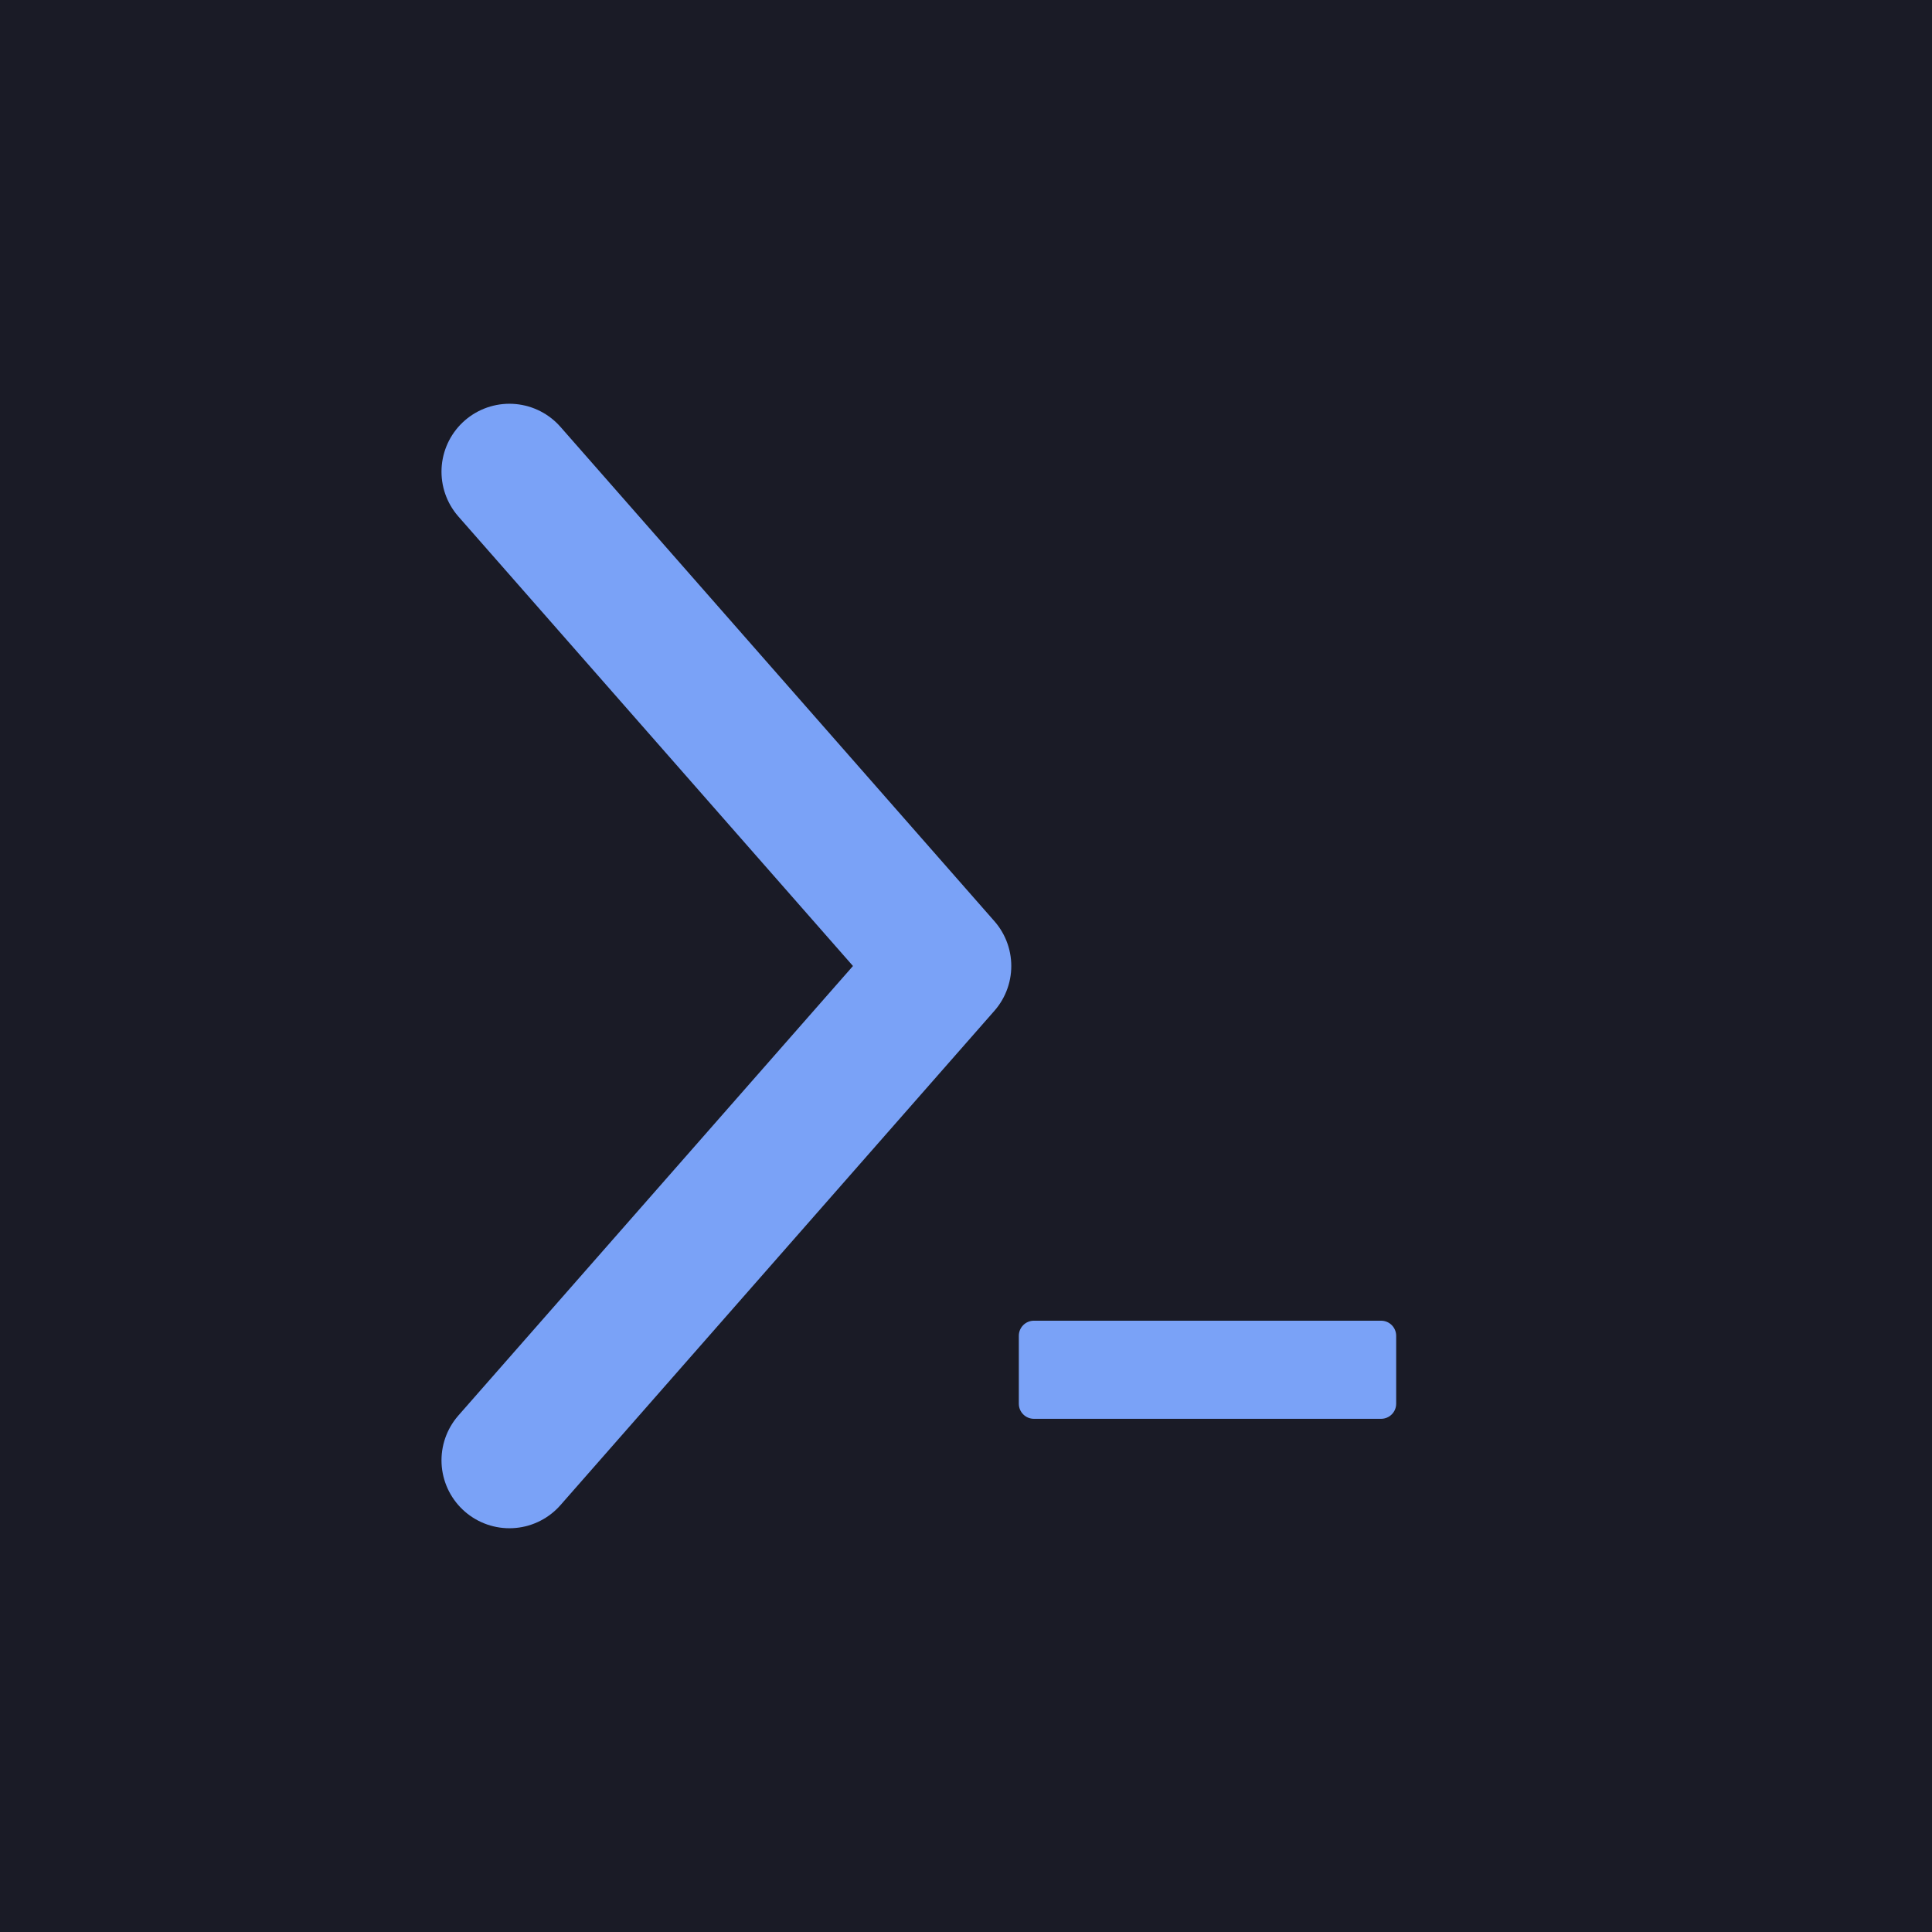
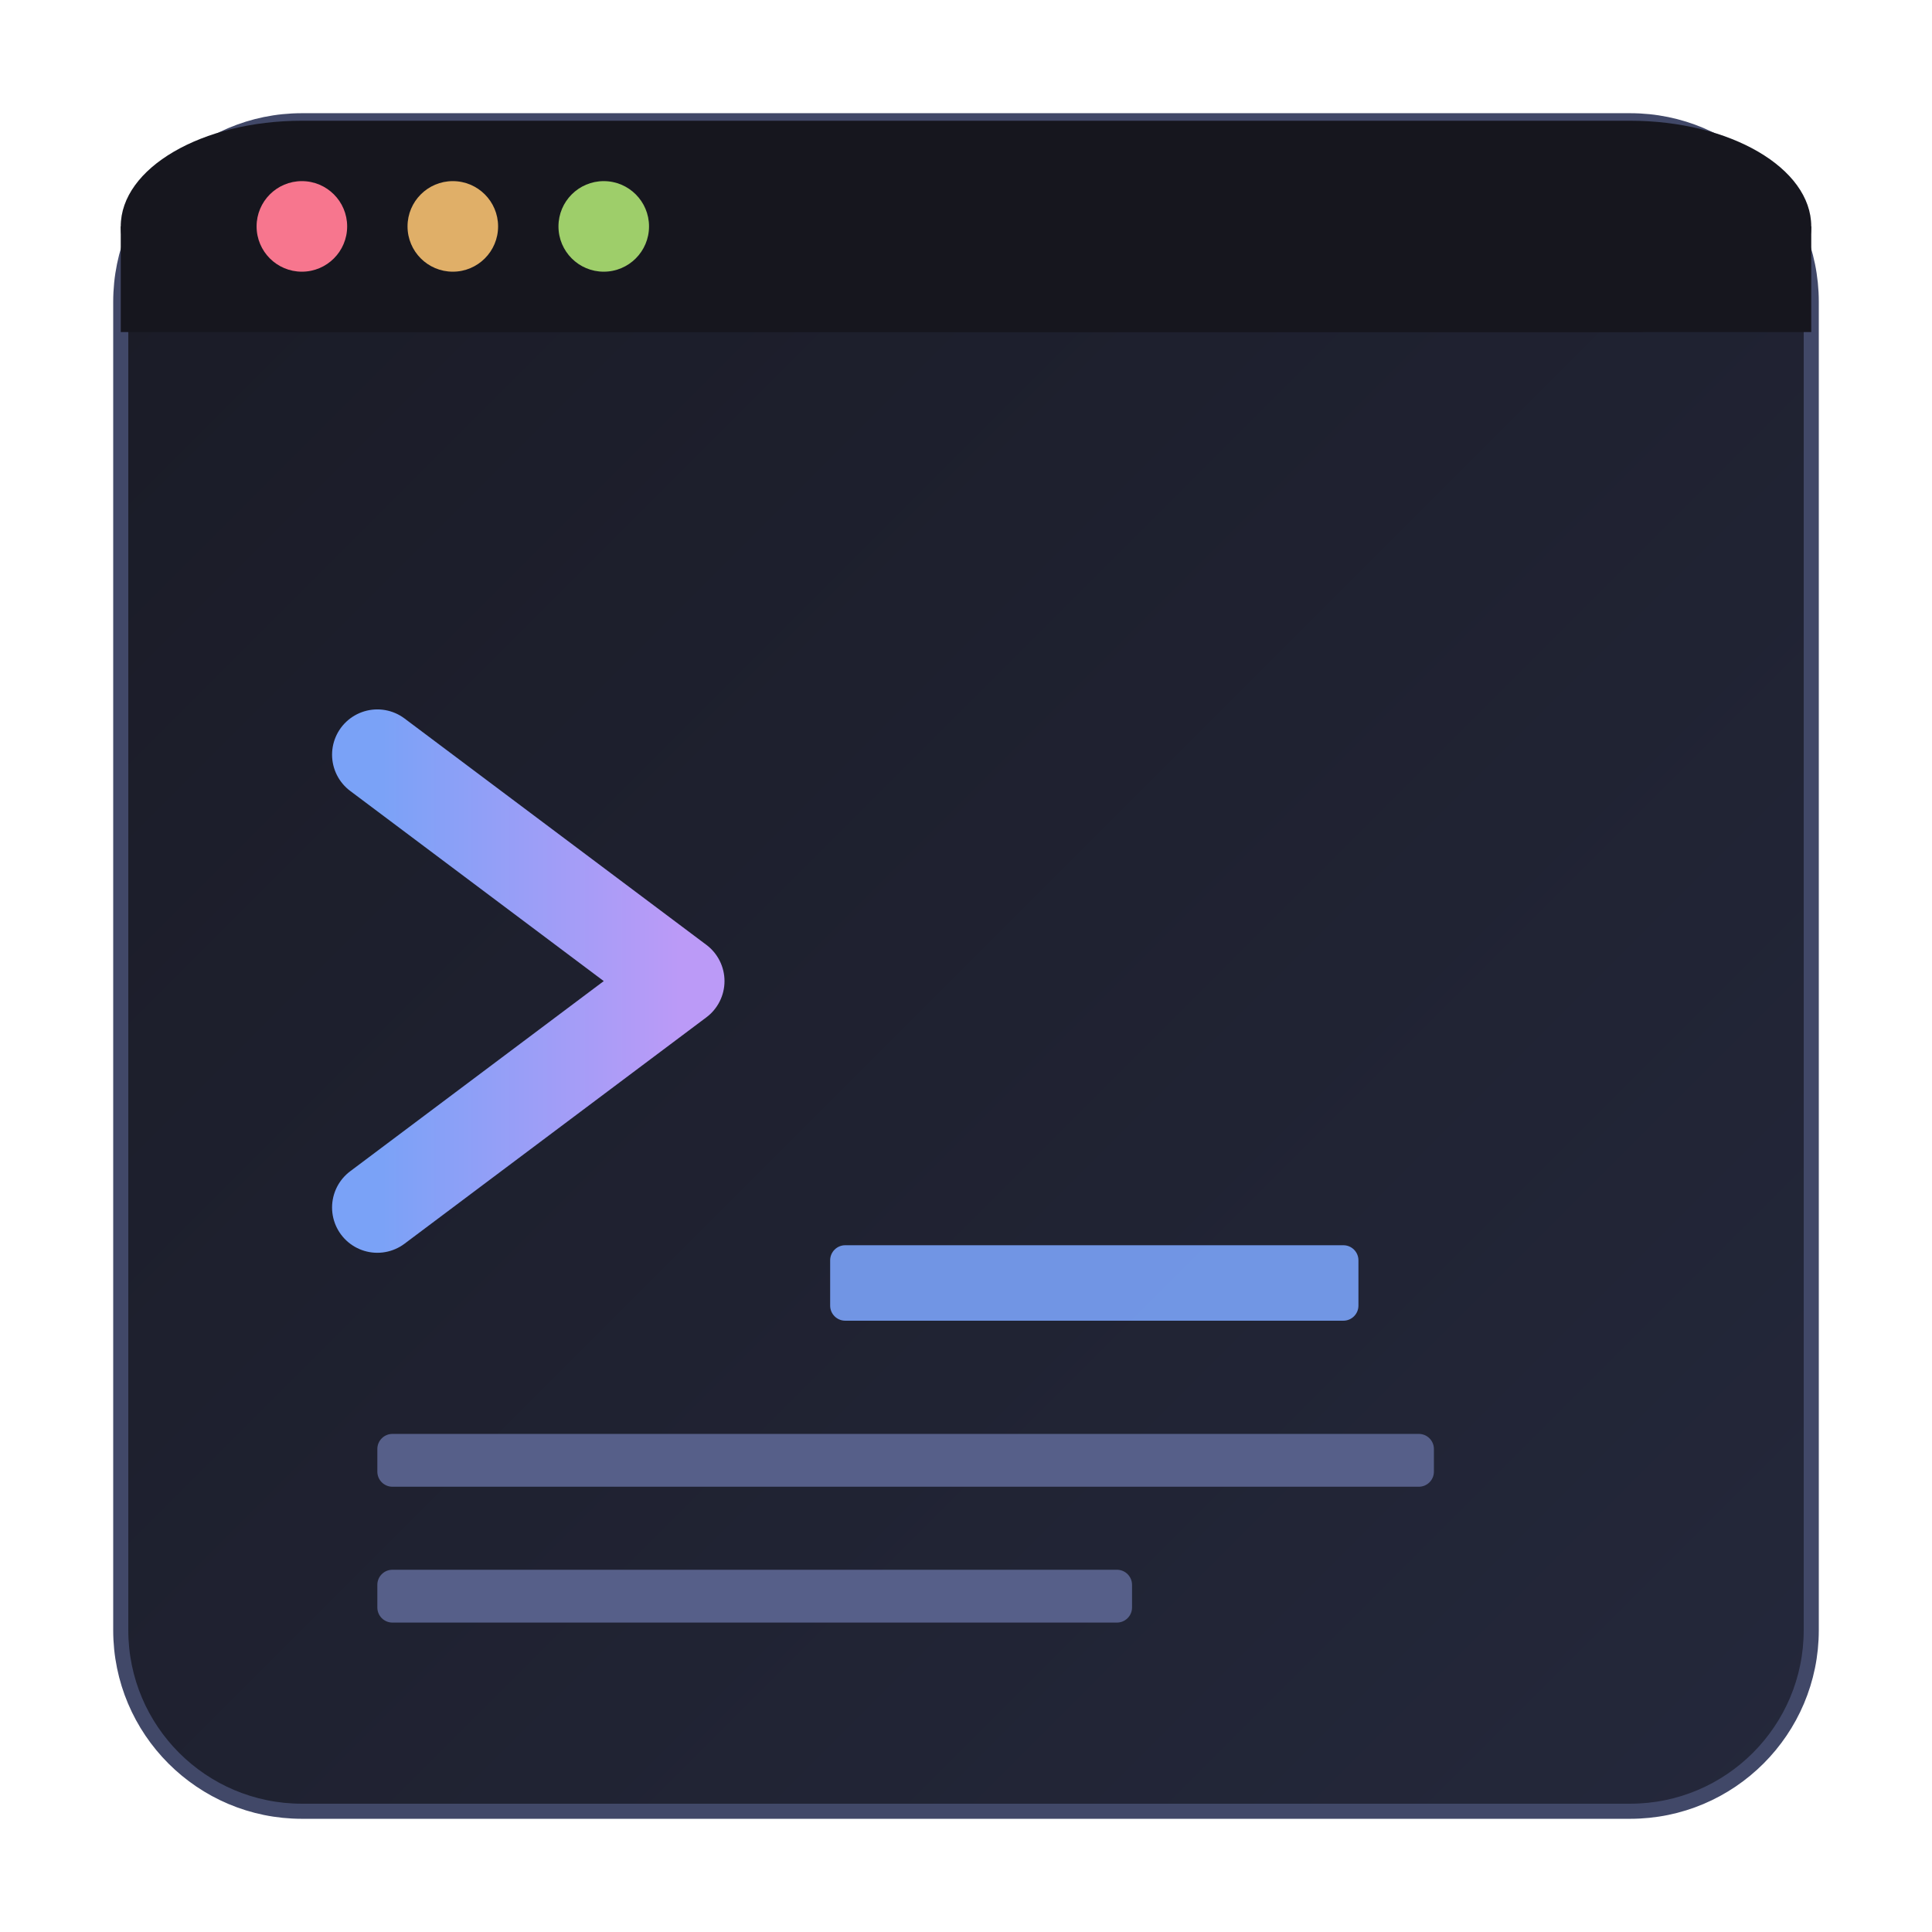
<svg xmlns="http://www.w3.org/2000/svg" width="1024" height="1024" viewBox="0 0 1024 1024">
-   <rect width="1024" height="1024" fill="#1a1b26" />
-   <path d="M270 250 L500 512 L270 774" stroke="#7aa2f7" stroke-width="72" stroke-linecap="round" stroke-linejoin="round" fill="none" />
-   <rect x="540" y="700" width="200" height="52" rx="8" fill="#7aa2f7" />
+   <defs>
+     <linearGradient id="termBg" x1="0%" y1="0%" x2="100%" y2="100%">
+       <stop offset="0%" stop-color="#1a1b26" />
+       <stop offset="100%" stop-color="#24283b" />
+     </linearGradient>
+     <linearGradient id="promptGlow" x1="0%" y1="0%" x2="100%" y2="0%">
+       <stop offset="0%" stop-color="#7aa2f7" />
+       <stop offset="100%" stop-color="#bb9af7" />
+     </linearGradient>
+   </defs>
+   <rect x="64" y="64" width="896" height="896" rx="96" ry="96" fill="url(#termBg)" stroke="#414868" stroke-width="8" />
+   <rect x="64" y="64" width="896" height="112" rx="96" ry="96" fill="#16161e" />
+   <rect x="64" y="120" width="896" height="56" fill="#16161e" />
+   <circle cx="160" cy="120" r="24" fill="#f7768e" />
+   <circle cx="240" cy="120" r="24" fill="#e0af68" />
+   <circle cx="320" cy="120" r="24" fill="#9ece6a" />
+   <path d="M200 400 L360 520 L200 640" stroke="url(#promptGlow)" stroke-width="48" stroke-linecap="round" stroke-linejoin="round" fill="none" />
+   <rect x="440" y="660" width="280" height="40" rx="8" fill="#7aa2f7" opacity="0.9" />
+   <rect x="200" y="760" width="560" height="28" rx="8" fill="#565f89" />
+   <rect x="200" y="832" width="400" height="28" rx="8" fill="#565f89" />
</svg>
